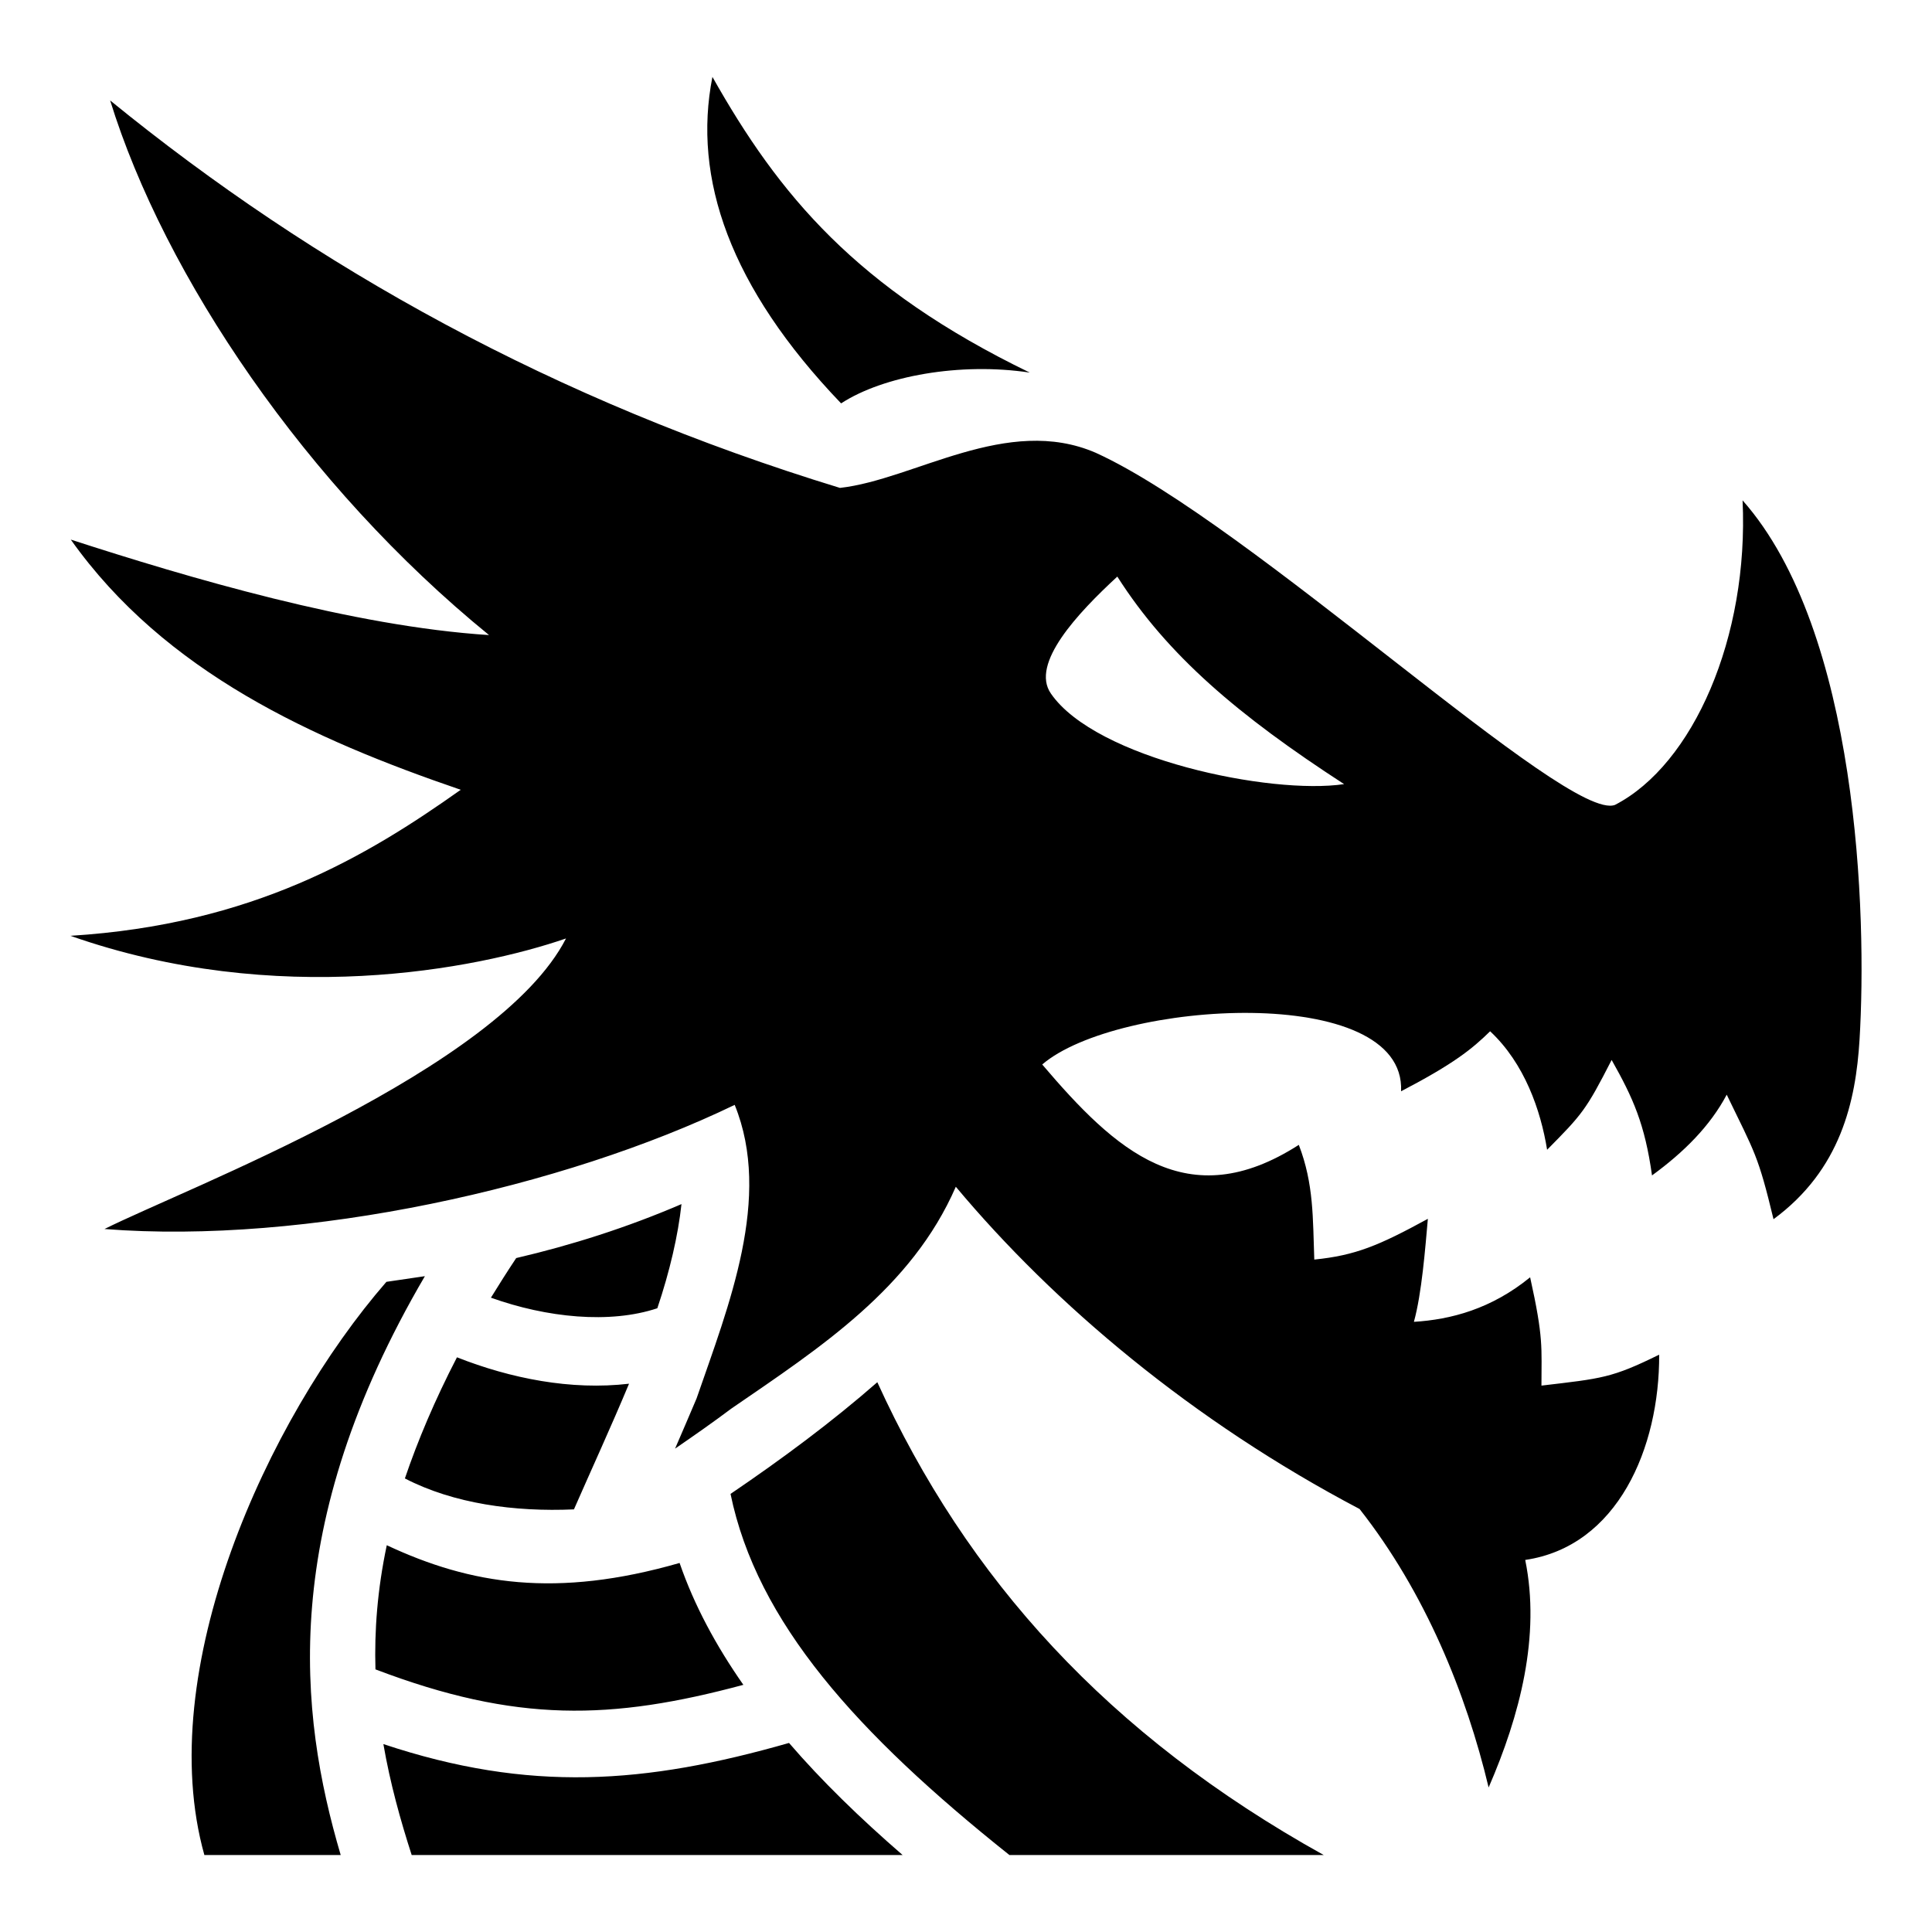
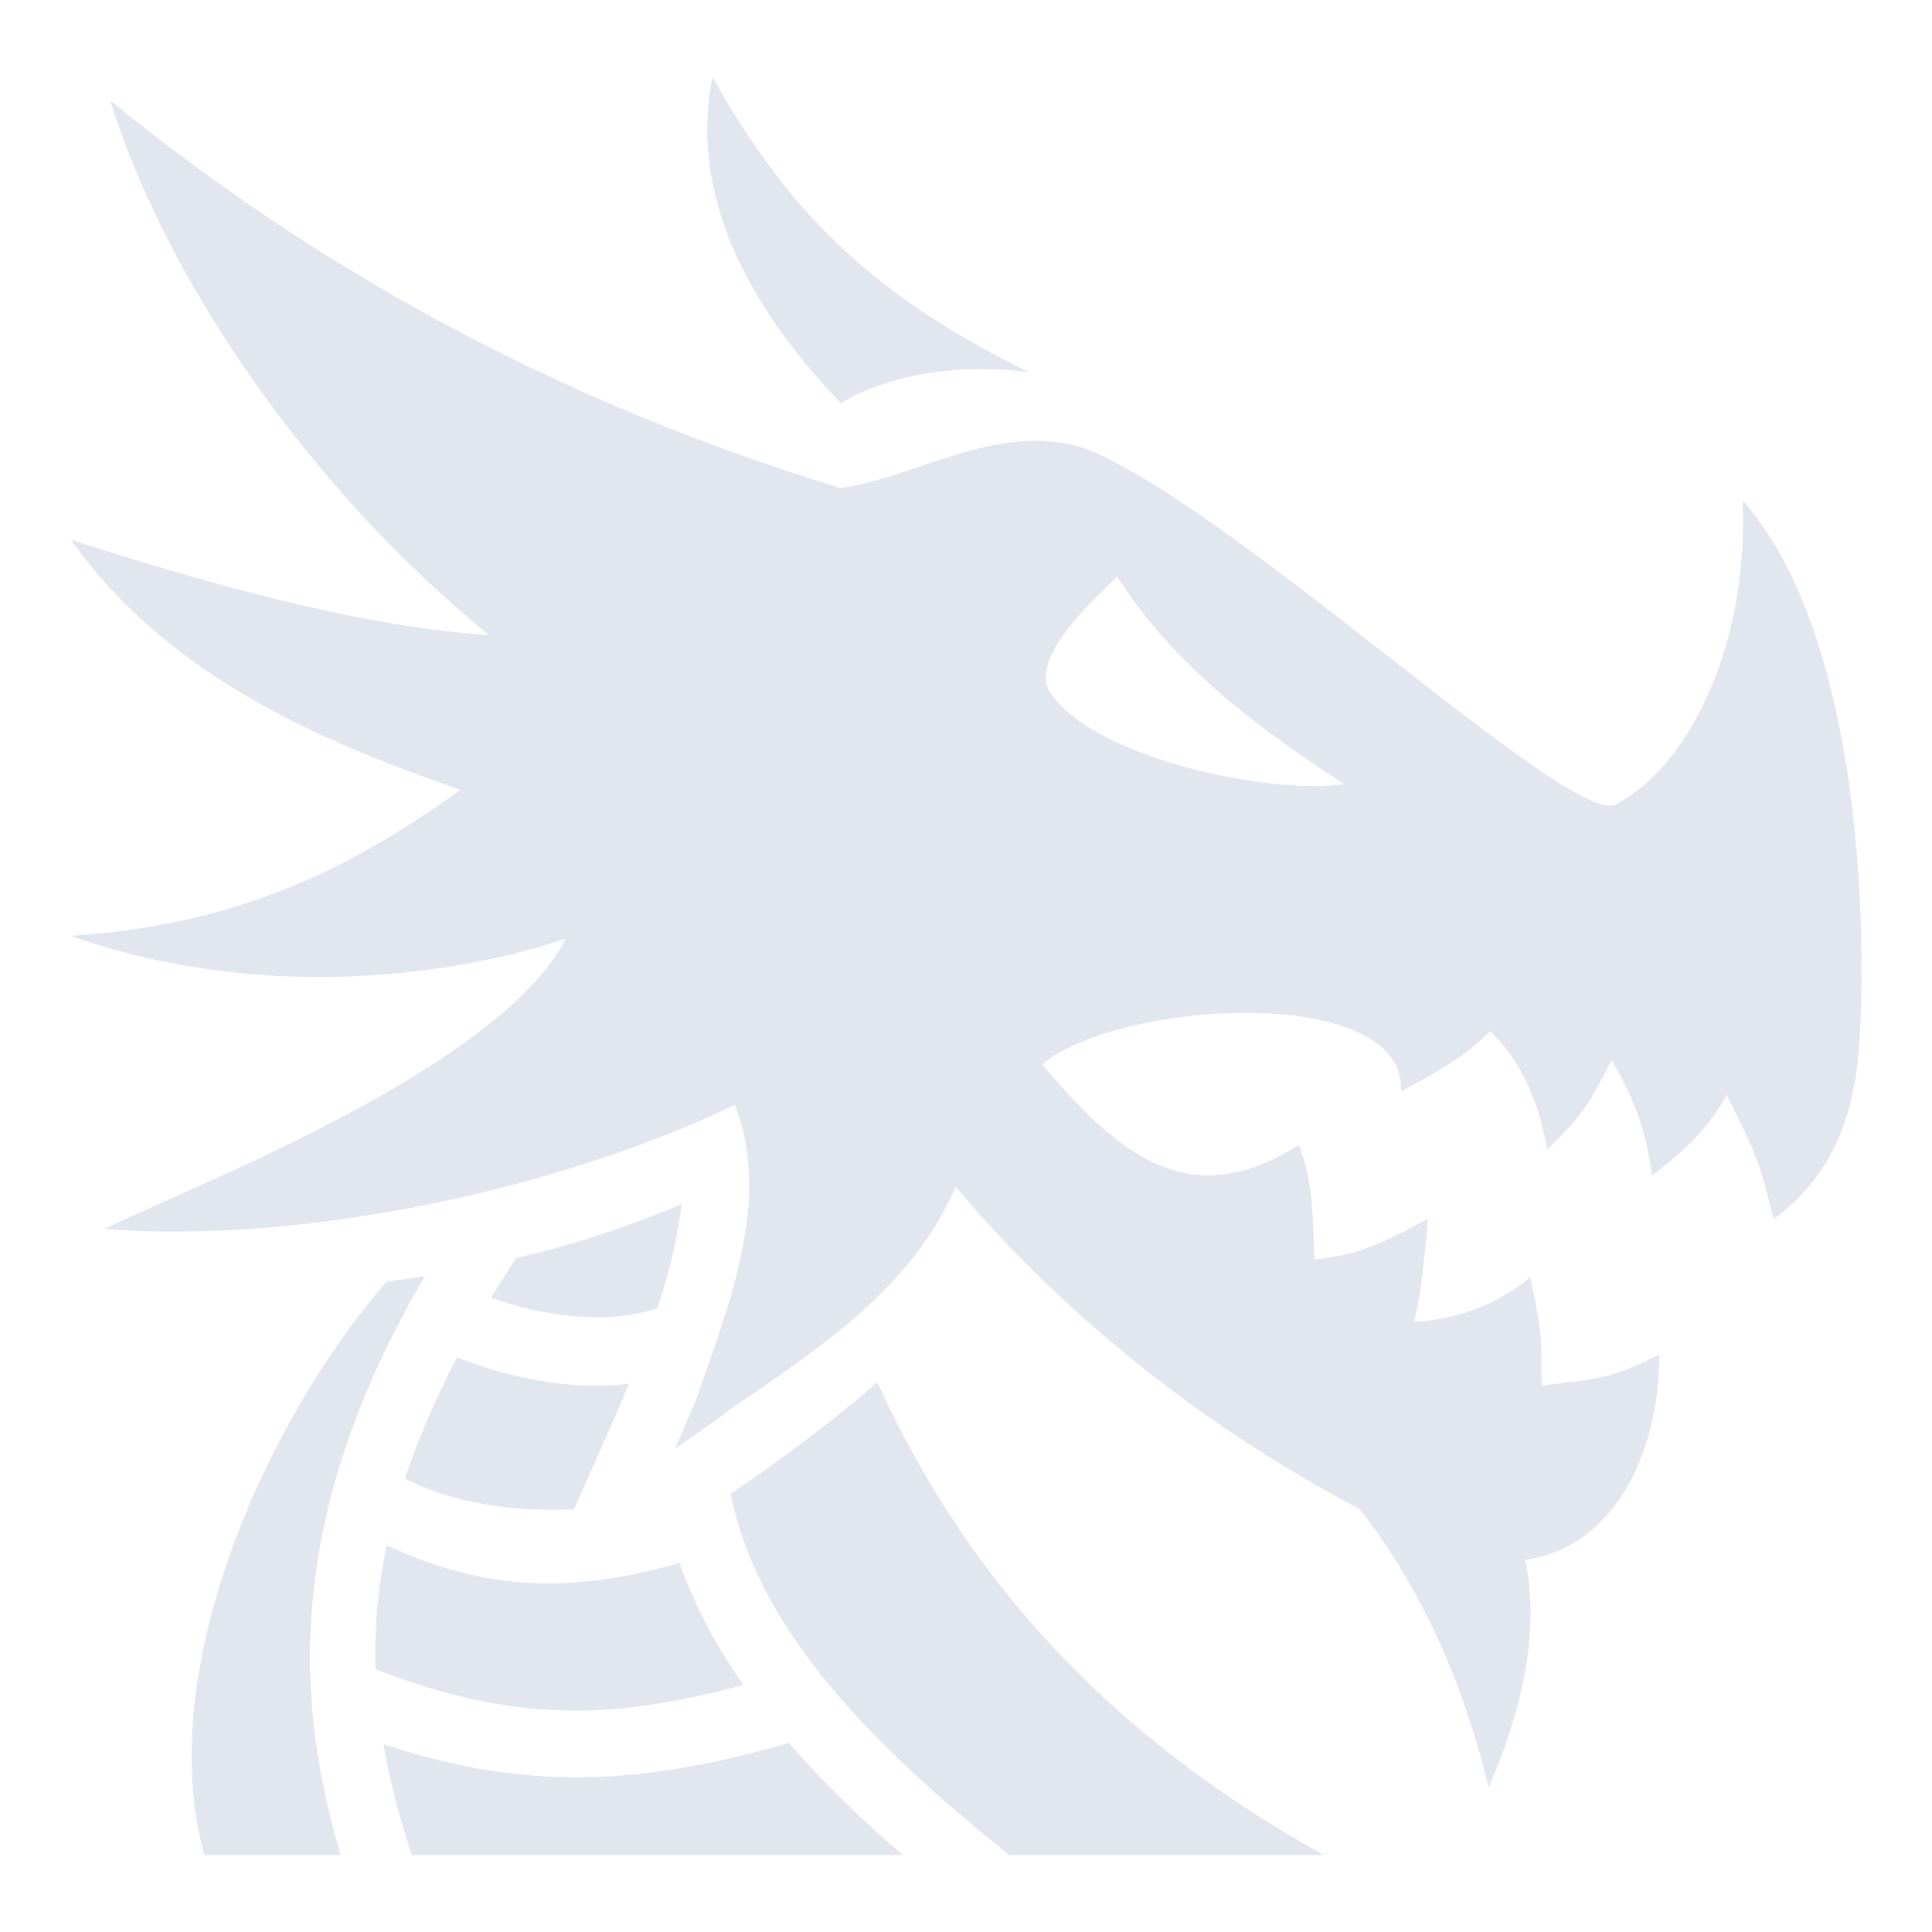
<svg xmlns="http://www.w3.org/2000/svg" width="800px" height="800px" viewBox="0 0 512 512">
-   <path fill="#000000" d="M188.8 20.38c-5.3 26.85 4.6 55.74 34.1 86.52 11.2-7.29 31.6-10.94 50-8.16-46-22.31-66.5-47.13-84.1-78.36zM29.19 26.62C43.56 73.08 81.09 128.8 129.6 168.3 93.51 166 49.93 153.1 18.76 143c24.96 35.2 64.17 52.9 103.34 66.3C97.13 227 66.99 245 18.66 248c54.64 19.2 107.54 8.9 131.34.7-17.9 34.9-100.72 66.2-122.31 77 53.26 4.2 121.71-11 167.01-32.9 10 24.6-1.6 53.2-10.1 77.8-1.9 4.5-3.8 8.9-5.7 13.3 5.1-3.5 10.1-7 14.9-10.6 23.6-16.2 47.8-31.9 59.5-58.8 26.1 31.2 62.7 62.1 107 85.4 17.4 22.1 28.3 49 34.2 73.8 8.3-19.1 13.8-40.2 9.7-60.3 24.5-3.6 35.6-29.7 35.5-54.4-12.6 6.2-15.1 6.3-31.2 8.2 0-10.1.6-12.5-3-28.7-10.3 8.4-21 11.2-30.8 11.8 2.1-7.6 3-19.5 3.7-27.3-13 7.1-19.2 9.7-30.1 10.8-.4-10.9-.1-20-4.1-30.4-29.6 19-48.6 1.5-68-21.3 19.8-17 96.4-21.8 95.1 7.1 14-7.3 18.8-11.2 23.6-15.9 9.1 8.5 13.4 20.9 15.1 31.4 9.3-9.4 10.3-10.5 17.1-23.8 5.7 10.1 8.8 17 10.7 30.6 8.5-6.2 15.4-13.1 19.8-21.4 7.5 15.5 8.3 16 12.4 33 17.8-13.1 21.8-31.2 22.8-47.6 2-33-.3-108.2-31-142.9 1.7 36.3-13.1 70-33.8 80.7-12.6 4.9-96.5-74.6-137.6-93.3-23.5-10.2-48.1 7.1-67.8 9.3C147 106.2 83.57 70.94 29.19 26.62zM296.1 152.8c13.3 20.9 32.2 36.9 60.1 55-19.4 2.9-65.8-6.7-77.7-24-5.5-7.9 7.1-21.3 17.6-31zM180.6 319.1c-14.4 6.2-29.2 10.9-43.8 14.3-2.4 3.6-4.6 7.1-6.7 10.5 14.8 5.3 31.5 7 44.1 2.8 3.3-9.8 5.5-19.3 6.4-27.6zm-68 19.1l-10.2 1.5c-31.81 36.6-61.9 103.2-48.24 151.9h36.13c-11.12-37.7-16.53-87.1 22.31-153.4zm8.5 21.5c-5.9 11.4-10.4 22.1-13.8 32.1 12.9 6.7 29.1 8.9 44.8 8.2 4.6-10.5 9.8-21.8 14.6-33.3-15.4 1.8-31.4-1.4-45.6-7zm111.4 6.6c-12 10.5-25.2 20.3-38.9 29.6 7 34 33.4 63.4 73.9 95.7h83.3c-57.2-31.8-94.6-73.3-118.3-125.3zm-130 43.2c-2.5 11.8-3.3 22.7-3 32.9 37.3 14.2 62.5 13.5 97.5 4.1-7.2-10.3-13-21-16.9-32.3-32.7 9.4-55.4 5.7-77.6-4.7zm106.6 52.4c-38.1 10.9-68.8 13.2-107.5.3 1.8 10.4 4.5 20.1 7.5 29.4h130.1c-11.3-9.8-21.4-19.6-30.1-29.7z" />
+   <path fill="#E1E6EF" d="M188.8 20.38c-5.3 26.85 4.6 55.74 34.1 86.52 11.2-7.29 31.6-10.94 50-8.16-46-22.31-66.5-47.13-84.1-78.36zM29.19 26.62C43.56 73.08 81.09 128.8 129.6 168.3 93.51 166 49.93 153.1 18.76 143c24.96 35.2 64.17 52.9 103.34 66.3C97.13 227 66.99 245 18.66 248c54.64 19.2 107.54 8.9 131.34.7-17.9 34.9-100.72 66.2-122.31 77 53.26 4.2 121.71-11 167.01-32.9 10 24.6-1.6 53.2-10.1 77.8-1.9 4.5-3.8 8.9-5.7 13.3 5.1-3.5 10.1-7 14.9-10.6 23.6-16.2 47.8-31.9 59.5-58.8 26.1 31.2 62.7 62.1 107 85.4 17.4 22.1 28.3 49 34.2 73.8 8.3-19.1 13.8-40.2 9.7-60.3 24.5-3.6 35.6-29.7 35.5-54.4-12.6 6.2-15.1 6.3-31.2 8.2 0-10.1.6-12.5-3-28.7-10.3 8.4-21 11.2-30.8 11.8 2.1-7.6 3-19.5 3.7-27.3-13 7.1-19.2 9.7-30.1 10.8-.4-10.9-.1-20-4.1-30.4-29.6 19-48.6 1.5-68-21.3 19.8-17 96.4-21.8 95.1 7.1 14-7.3 18.8-11.2 23.6-15.9 9.1 8.5 13.4 20.9 15.1 31.4 9.3-9.4 10.3-10.5 17.1-23.8 5.7 10.1 8.8 17 10.7 30.6 8.5-6.2 15.4-13.1 19.8-21.4 7.5 15.5 8.3 16 12.4 33 17.8-13.1 21.8-31.2 22.8-47.6 2-33-.3-108.2-31-142.9 1.7 36.3-13.1 70-33.8 80.7-12.6 4.9-96.5-74.6-137.6-93.3-23.5-10.2-48.1 7.1-67.8 9.3C147 106.2 83.57 70.94 29.19 26.62zM296.1 152.8c13.3 20.9 32.2 36.9 60.1 55-19.4 2.9-65.8-6.7-77.7-24-5.5-7.9 7.1-21.3 17.6-31zM180.6 319.1c-14.4 6.2-29.2 10.9-43.8 14.3-2.4 3.6-4.6 7.1-6.7 10.5 14.8 5.3 31.5 7 44.1 2.8 3.3-9.8 5.5-19.3 6.4-27.6zm-68 19.1l-10.2 1.5c-31.81 36.6-61.9 103.2-48.24 151.9h36.13c-11.12-37.7-16.53-87.1 22.31-153.4zm8.5 21.5c-5.9 11.4-10.4 22.1-13.8 32.1 12.9 6.7 29.1 8.9 44.8 8.2 4.6-10.5 9.8-21.8 14.6-33.3-15.4 1.8-31.4-1.4-45.6-7zm111.4 6.6c-12 10.5-25.2 20.3-38.9 29.6 7 34 33.4 63.4 73.9 95.7h83.3c-57.2-31.8-94.6-73.3-118.3-125.3zm-130 43.2c-2.5 11.8-3.3 22.7-3 32.9 37.3 14.2 62.5 13.5 97.5 4.1-7.2-10.3-13-21-16.9-32.3-32.7 9.4-55.4 5.7-77.6-4.7zm106.6 52.4c-38.1 10.9-68.8 13.2-107.5.3 1.8 10.4 4.5 20.1 7.5 29.4h130.1c-11.3-9.8-21.4-19.6-30.1-29.7z" />
</svg>
